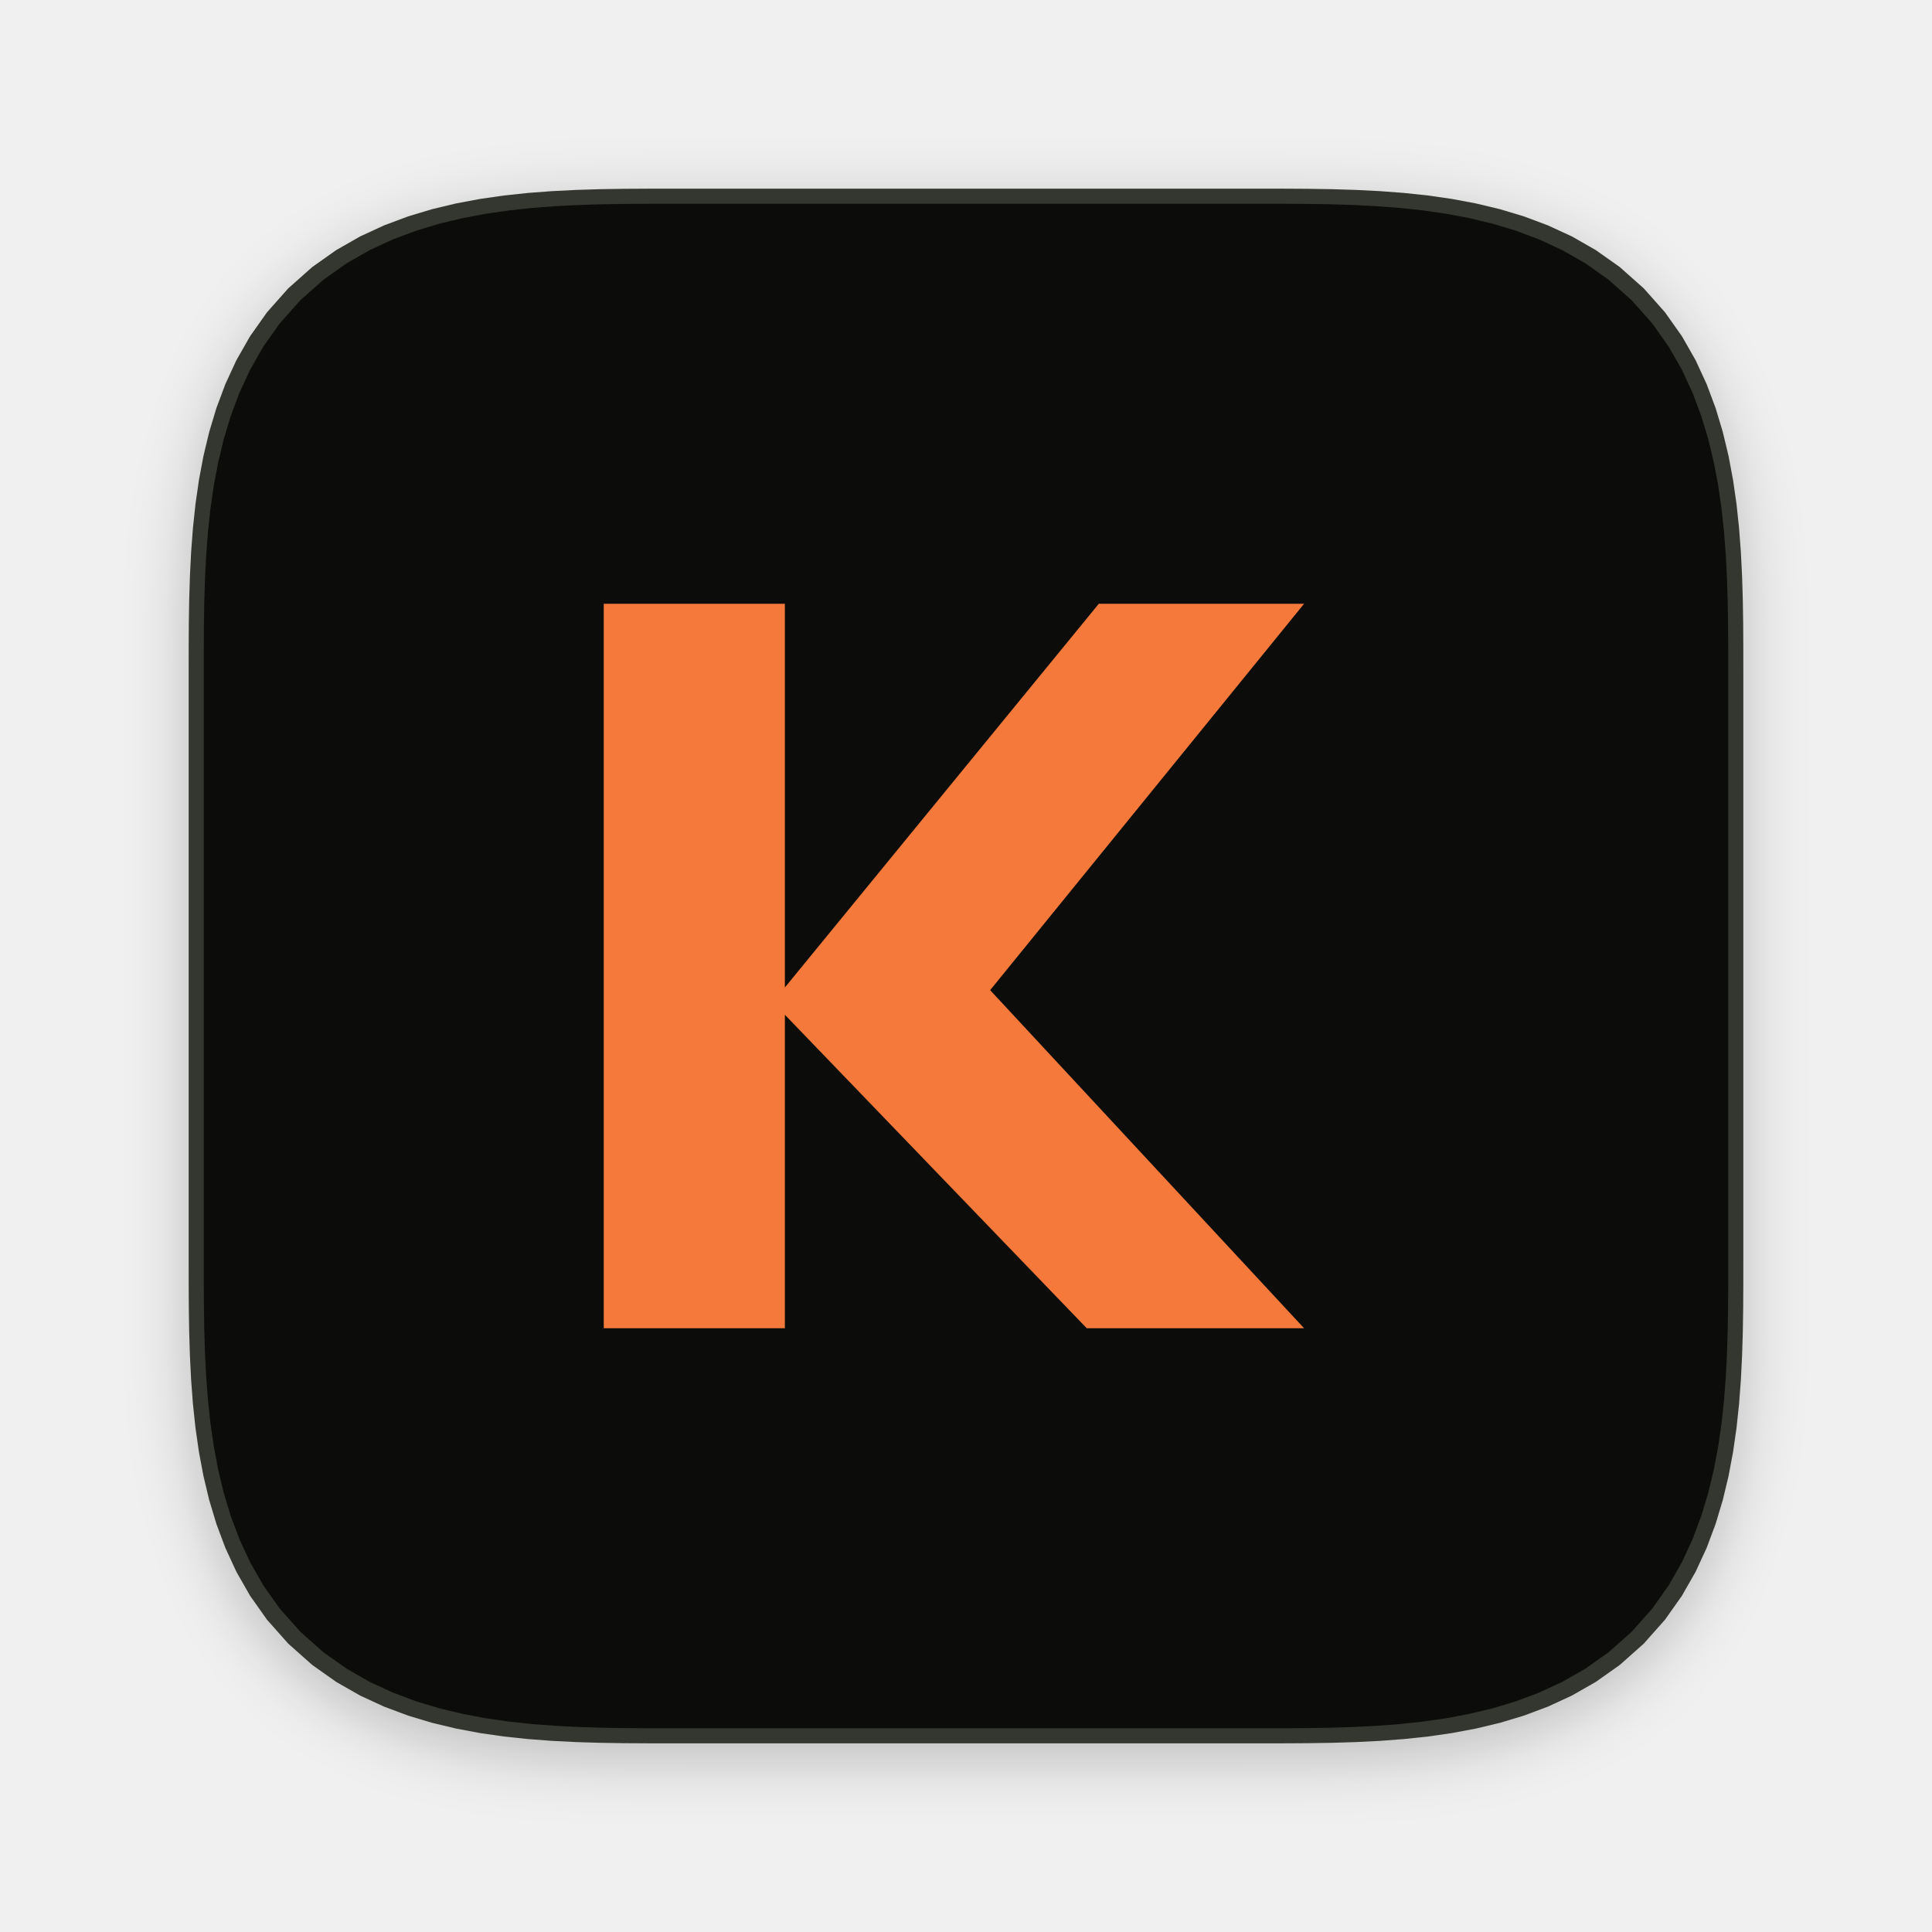
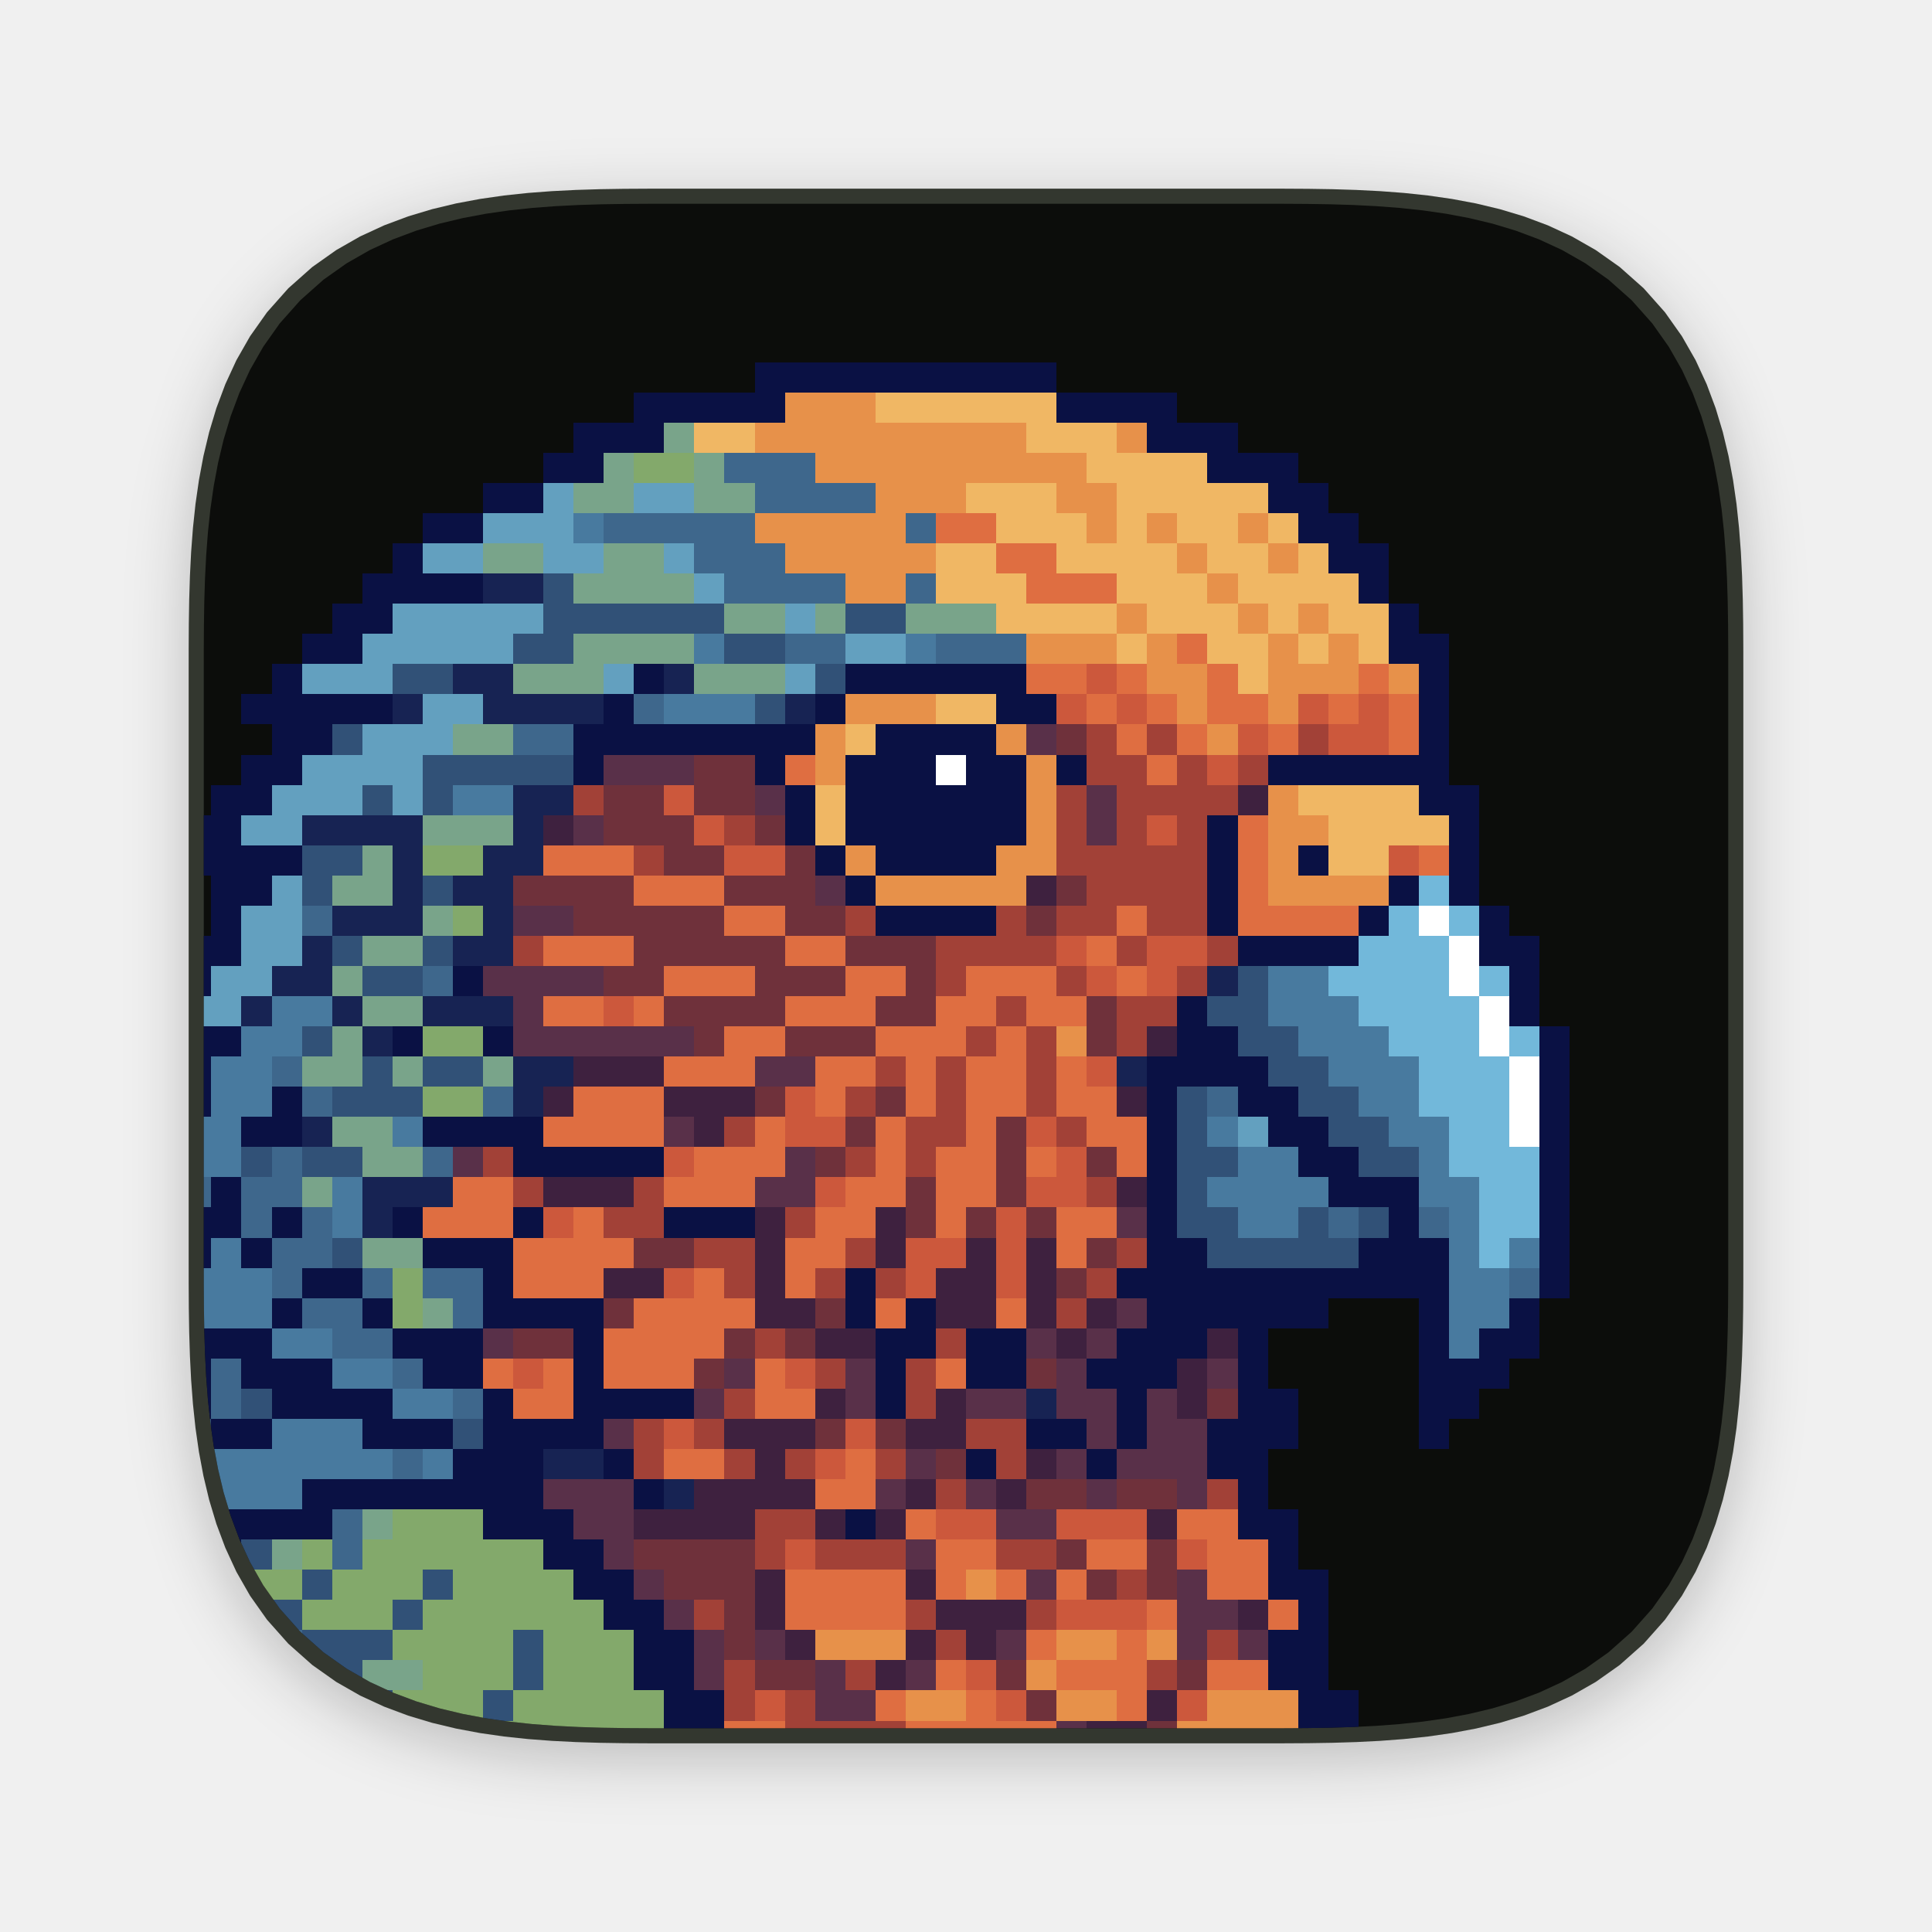
<svg xmlns="http://www.w3.org/2000/svg" width="1024" height="1024" viewBox="0 0 1024 1024">
  <filter id="shadow" x="-0.2" y="-0.2" width="1.4" height="1.4" color-interpolation-filters="sRGB">
    <feGaussianBlur stdDeviation="16.49" />
  </filter>
+   <clipPath id="face">
+     <path d="M668 108L680.3 108.01L692.6 108.08L704.91 108.27L717.21 108.65L729.51 109.27L741.81 110.2L754.12 111.51L766.42 113.28L778.72 115.59L791.02 118.53L803.33 122.23L815.63 126.83L827.93 132.51L840.23 139.53L852.54 148.23L864.84 159.16L875.77 171.46L884.47 183.77L891.49 196.07L897.17 208.37L901.77 220.67L905.47 232.98L908.41 245.28L910.72 257.58L912.49 269.88L913.8 282.19L914.73 294.49L915.35 306.79L915.73 319.09L915.92 331.4L915.99 343.7L916 356L916 668L915.99 680.3L915.92 692.6L915.73 704.91L915.35 717.21L914.73 729.51L913.8 741.81L912.49 754.12L910.72 766.42L908.41 778.72L905.47 791.02L901.77 803.33L897.17 815.63L891.49 827.93L884.47 840.23L875.77 852.54L864.84 864.84L852.54 875.77L840.23 884.47L827.93 891.49L815.63 897.17L803.33 901.77L791.02 905.47L778.72 908.41L766.42 910.72L754.12 912.49L741.81 913.8L729.51 914.73L717.21 915.35L704.91 915.73L692.6 915.92L680.3 915.99L668 916L356 916L343.7 915.99L331.4 915.92L319.09 915.73L306.79 915.35L294.49 914.73L282.19 913.8L269.88 912.49L257.58 910.72L245.28 908.41L232.98 905.47L220.67 901.77L208.37 897.17L196.07 891.49L183.77 884.47L171.46 875.77L159.16 864.84L148.23 852.54L139.53 840.23L132.51 827.93L126.83 815.63L122.23 803.33L118.53 791.02L115.59 778.72L113.28 766.42L111.51 754.12L110.2 741.81L109.27 729.51L108.65 717.21L108.27 704.91L108.08 692.6L108.01 680.3L108 668L108 356L108.01 343.7L108.08 331.4L108.27 319.09L108.65 306.79L109.27 294.49L110.2 282.19L111.51 269.88L113.28 257.58L115.59 245.28L118.53 232.98L122.23 220.67L126.83 208.37L132.51 196.07L139.53 183.77L148.23 171.46L159.16 159.16L171.46 148.23L183.77 139.53L196.07 132.51L208.37 126.83L220.67 122.23L232.98 118.53L245.28 115.59L257.58 113.28L269.88 111.51L282.19 110.2L294.49 109.27L306.79 108.65L319.09 108.27L331.4 108.08L343.7 108.01L356 108Z" />
+   </clipPath>
  <path d="M668 100L680.7 100.01L693.4 100.08L706.1 100.28L718.8 100.67L731.5 101.31L744.2 102.27L756.89 103.62L769.59 105.45L782.29 107.83L794.99 110.87L807.69 114.69L820.39 119.44L833.09 125.3L845.79 132.55L858.49 141.53L871.19 152.81L882.47 165.51L891.45 178.21L898.7 190.91L904.56 203.61L909.31 216.31L913.13 229.01L916.17 241.71L918.55 254.41L920.38 267.11L921.73 279.8L922.69 292.5L923.33 305.2L923.72 317.9L923.92 330.6L923.99 343.3L924 356L924 668L923.99 680.7L923.92 693.4L923.72 706.1L923.33 718.8L922.69 731.5L921.73 744.2L920.38 756.89L918.55 769.59L916.17 782.29L913.13 794.99L909.31 807.69L904.56 820.39L898.7 833.09L891.45 845.79L882.47 858.49L871.19 871.19L858.49 882.47L845.79 891.45L833.09 898.7L820.39 904.56L807.69 909.31L794.99 913.13L782.29 916.17L769.59 918.55L756.89 920.38L744.2 921.73L731.5 922.69L718.8 923.33L706.1 923.72L693.4 923.92L680.7 923.99L668 924L356 924L343.3 923.99L330.6 923.92L317.9 923.72L305.2 923.33L292.5 922.69L279.8 921.73L267.11 920.38L254.41 918.55L241.71 916.17L229.01 913.13L216.31 909.31L203.61 904.56L190.91 898.7L178.21 891.45L165.51 882.47L152.81 871.19L141.53 858.49L132.55 845.79L125.3 833.09L119.44 820.39L114.69 807.69L110.87 794.99L107.83 782.29L105.45 769.59L103.62 756.89L102.27 744.2L101.31 731.5L100.67 718.8L100.28 706.1L100.08 693.4L100.01 680.7L100 668L100 356L100.01 343.3L100.08 330.6L100.28 317.9L100.67 305.2L101.31 292.5L102.27 279.8L103.62 267.11L105.45 254.41L107.83 241.71L110.87 229.01L114.69 216.31L119.44 203.61L125.3 190.91L132.55 178.21L141.53 165.51L152.81 152.81L165.51 141.53L178.21 132.55L190.91 125.3L203.61 119.44L216.31 114.69L229.01 110.87L241.71 107.83L254.41 105.45L267.11 103.62L279.8 102.27L292.5 101.31L305.2 100.67L317.9 100.28L330.6 100.08L343.3 100.01L356 100Z" transform="translate(0 8)" fill="#000" fill-opacity="0.22" filter="url(#shadow)" />
  <path d="M668 100L680.7 100.01L693.4 100.08L706.1 100.28L718.8 100.67L731.5 101.31L744.2 102.27L756.89 103.62L769.59 105.45L782.29 107.83L794.99 110.87L807.69 114.69L820.39 119.44L833.09 125.3L845.79 132.55L858.49 141.53L871.19 152.81L882.47 165.51L891.45 178.21L898.7 190.91L904.56 203.61L909.31 216.31L913.13 229.01L916.17 241.71L918.55 254.41L920.38 267.11L921.73 279.8L922.69 292.5L923.33 305.2L923.72 317.9L923.92 330.6L923.99 343.3L924 356L924 668L923.99 680.7L923.92 693.4L923.72 706.1L923.33 718.8L922.69 731.5L921.73 744.2L920.38 756.89L918.55 769.59L916.17 782.29L913.13 794.99L909.31 807.69L904.56 820.39L898.7 833.09L891.45 845.79L882.47 858.49L871.19 871.19L858.49 882.47L845.79 891.45L833.09 898.7L820.39 904.56L807.69 909.31L794.99 913.13L782.29 916.17L769.59 918.55L756.89 920.38L744.2 921.73L731.5 922.69L718.8 923.33L706.1 923.72L693.4 923.92L680.7 923.99L668 924L356 924L343.3 923.99L330.6 923.92L317.9 923.72L305.2 923.33L292.5 922.69L279.8 921.73L267.11 920.38L254.41 918.55L241.71 916.17L229.01 913.13L216.31 909.31L203.61 904.56L190.91 898.7L178.21 891.45L165.51 882.47L152.81 871.19L141.53 858.49L132.55 845.79L125.3 833.09L119.44 820.39L114.69 807.69L110.87 794.99L107.83 782.29L105.45 769.59L103.62 756.89L102.27 744.2L101.31 731.5L100.67 718.8L100.28 706.1L100.08 693.4L100.01 680.7L100 668L100 356L100.01 343.3L100.08 330.6L100.28 317.9L100.67 305.2L101.31 292.5L102.27 279.8L103.62 267.11L105.45 254.41L107.83 241.71L110.87 229.01L114.69 216.31L119.44 203.61L125.3 190.91L132.55 178.21L141.53 165.51L152.81 152.81L165.51 141.53L178.21 132.55L190.91 125.3L203.61 119.44L216.31 114.69L229.01 110.87L241.71 107.83L254.41 105.45L267.11 103.62L279.8 102.27L292.5 101.31L305.2 100.67L317.9 100.28L330.6 100.08L343.3 100.01L356 100Z" fill="#33372F" />
  <path d="M668 108L680.3 108.01L692.6 108.08L704.91 108.27L717.21 108.65L729.51 109.27L741.81 110.2L754.12 111.51L766.42 113.28L778.72 115.59L791.02 118.53L803.33 122.23L815.63 126.83L827.93 132.51L840.23 139.53L852.54 148.23L864.84 159.16L875.77 171.46L884.47 183.77L891.49 196.07L897.17 208.37L901.77 220.67L905.47 232.98L908.41 245.28L910.72 257.58L912.49 269.88L913.8 282.19L914.73 294.49L915.35 306.79L915.73 319.09L915.92 331.4L915.99 343.7L916 356L916 668L915.99 680.3L915.92 692.6L915.73 704.91L915.35 717.21L914.73 729.51L913.8 741.81L912.49 754.12L910.72 766.42L908.41 778.72L905.47 791.02L901.77 803.33L897.17 815.63L891.49 827.93L884.47 840.23L875.77 852.54L864.84 864.84L852.54 875.77L840.23 884.47L827.93 891.49L815.63 897.17L803.33 901.77L791.02 905.47L778.72 908.41L766.42 910.72L754.12 912.49L741.81 913.8L729.51 914.73L717.21 915.35L704.91 915.73L692.6 915.92L680.3 915.99L668 916L356 916L343.7 915.99L331.4 915.92L319.09 915.73L306.79 915.35L294.49 914.73L282.19 913.8L269.88 912.49L257.58 910.72L245.28 908.41L232.98 905.47L220.67 901.77L208.37 897.17L196.07 891.49L183.77 884.47L171.46 875.77L159.16 864.84L148.23 852.54L139.53 840.23L132.51 827.93L126.83 815.63L122.23 803.33L118.53 791.02L115.59 778.72L113.28 766.42L111.51 754.12L110.2 741.81L109.27 729.51L108.65 717.21L108.27 704.91L108.08 692.6L108.01 680.3L108 668L108 356L108.01 343.7L108.08 331.4L108.27 319.09L108.65 306.79L109.27 294.49L110.2 282.19L111.51 269.88L113.28 257.58L115.59 245.28L118.53 232.98L122.23 220.67L126.83 208.37L132.51 196.07L139.53 183.77L148.23 171.46L159.16 159.16L171.46 148.23L183.77 139.53L196.07 132.51L208.37 126.83L220.67 122.23L232.98 118.53L245.28 115.59L257.58 113.28L269.88 111.51L282.19 110.2L294.49 109.27L306.79 108.65L319.09 108.27L331.4 108.08L343.7 108.01L356 108Z" fill="#0C0D0B" />
-   <path d="M320 320L416 320L416 704L320 704ZM409.6 531.2L582.4 320L691.2 320L524.8 524.8ZM524.8 524.8L691.2 704L576 704L409.6 531.2Z" fill="#F5793A" />
+   <g clip-path="url(#face)" shape-rendering="crispEdges">
+     <path d="M400 192h160v16h-160zM336 208h80v16h-80zM560 208h64v16h-64zM304 224h48v16h-48zM608 224h48v16h-48zM288 240h32v16h-32zM640 240h48v16h-48zM256 256h32v16h-32zM672 256h32v16h-32zM224 272h32v16h-32zM688 272h32v16h-32zM208 288h16v16h-16zM704 288h32v16h-32zM192 304h64v16h-64zM720 304h16v16h-16zM176 320h32v16h-32zM736 320h16v16h-16zM160 336h32v16h-32zM736 336h32v16h-32zM144 352h16v16h-16zM336 352h16v16h-16zM448 352h96v16h-96zM752 352h16v16h-16zM128 368h80v16h-80zM320 368h16v16h-16zM432 368h16v16h-16zM528 368h32v16h-32zM752 368h16v16h-16zM144 384h32v16h-32zM304 384h128v16h-128zM464 384h64v16h-64zM752 384h16v16h-16zM128 400h32v16h-32zM304 400h16v16h-16zM400 400h16v16h-16zM448 400h48v16h-48zM512 400h32v16h-32zM560 400h16v16h-16zM672 400h96v16h-96zM112 416h32v16h-32zM416 416h16v16h-16zM448 416h96v16h-96zM752 416h32v16h-32zM96 432h32v16h-32zM416 432h16v16h-16zM448 432h96v16h-96zM640 432h16v16h-16zM768 432h16v16h-16zM96 448h64v16h-64zM432 448h16v16h-16zM464 448h64v16h-64zM640 448h16v16h-16zM688 448h16v16h-16zM768 448h16v16h-16zM112 464h32v16h-32zM448 464h16v16h-16zM640 464h16v16h-16zM736 464h16v16h-16zM768 464h16v16h-16zM112 480h16v16h-16zM464 480h64v16h-64zM640 480h16v16h-16zM720 480h16v16h-16zM784 480h16v16h-16zM96 496h32v16h-32zM656 496h64v16h-64zM784 496h32v16h-32zM96 512h16v16h-16zM240 512h16v16h-16zM800 512h16v16h-16zM624 528h16v16h-16zM800 528h16v16h-16zM96 544h32v16h-32zM208 544h16v16h-16zM256 544h16v16h-16zM624 544h32v16h-32zM816 544h16v16h-16zM96 560h16v16h-16zM608 560h64v16h-64zM816 560h16v16h-16zM96 576h16v16h-16zM144 576h16v16h-16zM608 576h16v16h-16zM656 576h32v16h-32zM816 576h16v16h-16zM128 592h32v16h-32zM224 592h64v16h-64zM608 592h16v16h-16zM672 592h32v16h-32zM816 592h16v16h-16zM272 608h80v16h-80zM608 608h16v16h-16zM688 608h32v16h-32zM816 608h16v16h-16zM112 624h16v16h-16zM608 624h16v16h-16zM704 624h48v16h-48zM816 624h16v16h-16zM96 640h32v16h-32zM144 640h16v16h-16zM208 640h16v16h-16zM272 640h16v16h-16zM352 640h48v16h-48zM608 640h16v16h-16zM736 640h16v16h-16zM816 640h16v16h-16zM96 656h16v16h-16zM128 656h16v16h-16zM224 656h48v16h-48zM608 656h32v16h-32zM720 656h48v16h-48zM816 656h16v16h-16zM160 672h32v16h-32zM256 672h16v16h-16zM448 672h16v16h-16zM592 672h176v16h-176zM816 672h16v16h-16zM144 688h16v16h-16zM192 688h16v16h-16zM256 688h64v16h-64zM448 688h16v16h-16zM480 688h16v16h-16zM608 688h96v16h-96zM752 688h16v16h-16zM800 688h16v16h-16zM96 704h48v16h-48zM208 704h48v16h-48zM304 704h16v16h-16zM464 704h32v16h-32zM512 704h32v16h-32zM592 704h48v16h-48zM656 704h16v16h-16zM752 704h16v16h-16zM784 704h32v16h-32zM96 720h16v16h-16zM128 720h48v16h-48zM224 720h32v16h-32zM304 720h16v16h-16zM464 720h16v16h-16zM512 720h32v16h-32zM576 720h48v16h-48zM656 720h16v16h-16zM752 720h48v16h-48zM96 736h16v16h-16zM144 736h64v16h-64zM256 736h16v16h-16zM304 736h64v16h-64zM464 736h16v16h-16zM592 736h16v16h-16zM656 736h32v16h-32zM752 736h32v16h-32zM112 752h32v16h-32zM192 752h48v16h-48zM256 752h64v16h-64zM544 752h32v16h-32zM592 752h16v16h-16zM640 752h48v16h-48zM752 752h16v16h-16zM240 768h48v16h-48zM320 768h16v16h-16zM512 768h16v16h-16zM576 768h16v16h-16zM640 768h32v16h-32zM160 784h128v16h-128zM336 784h16v16h-16zM656 784h16v16h-16zM112 800h64v16h-64zM256 800h48v16h-48zM448 800h16v16h-16zM656 800h32v16h-32zM96 816h32v16h-32zM288 816h32v16h-32zM672 816h16v16h-16zM304 832h32v16h-32zM672 832h32v16h-32zM320 848h32v16h-32zM688 848h16v16h-16zM336 864h32v16h-32zM672 864h32v16h-32zM336 880h32v16h-32zM672 880h32v16h-32zM352 896h32v16h-32zM688 896h32v16h-32zM112 912h48v16h-48zM208 912h48v16h-48zM352 912h32v16h-32zM688 912h32v16h-32z" fill="#0A1144" />
+     <path d="M416 208h48v16h-48zM400 224h144v16h-144zM592 224h16v16h-16zM432 240h144v16h-144zM464 256h48v16h-48zM560 256h32v16h-32zM400 272h80v16h-80zM576 272h16v16h-16zM608 272h16v16h-16zM656 272h16v16h-16zM416 288h80v16h-80zM624 288h16v16h-16zM672 288h16v16h-16zM448 304h32v16h-32zM640 304h16v16h-16zM592 320h16v16h-16zM656 320h16v16h-16zM688 320h16v16h-16zM544 336h48v16h-48zM608 336h16v16h-16zM672 336h16v16h-16zM704 336h16v16h-16zM608 352h32v16h-32zM672 352h48v16h-48zM736 352h16v16h-16zM448 368h48v16h-48zM624 368h16v16h-16zM672 368h16v16h-16zM432 384h16v16h-16zM528 384h16v16h-16zM640 384h16v16h-16zM432 400h16v16h-16zM544 400h16v16h-16zM544 416h16v16h-16zM672 416h16v16h-16zM544 432h16v16h-16zM672 432h32v16h-32zM448 448h16v16h-16zM528 448h32v16h-32zM672 448h16v16h-16zM464 464h80v16h-80zM672 464h64v16h-64zM560 544h16v16h-16zM512 832h16v16h-16zM432 864h48v16h-48zM560 864h32v16h-32zM608 864h16v16h-16zM544 880h16v16h-16zM480 896h32v16h-32zM560 896h32v16h-32zM640 896h48v16h-48zM624 912h64v16h-64z" fill="#E7914A" />
+     <path d="M464 208h96v16h-96zM368 224h32v16h-32zM544 224h48v16h-48zM576 240h64v16h-64zM512 256h48v16h-48zM592 256h80v16h-80zM528 272h48v16h-48zM592 272h16v16h-16zM624 272h32v16h-32zM672 272h16v16h-16zM496 288h32v16h-32zM560 288h64v16h-64zM640 288h32v16h-32zM688 288h16v16h-16zM496 304h48v16h-48zM592 304h48v16h-48zM656 304h64v16h-64zM528 320h64v16h-64zM608 320h48v16h-48zM672 320h16v16h-16zM704 320h32v16h-32zM592 336h16v16h-16zM640 336h32v16h-32zM688 336h16v16h-16zM720 336h16v16h-16zM656 352h16v16h-16zM496 368h32v16h-32zM448 384h16v16h-16zM432 416h16v16h-16zM688 416h64v16h-64zM432 432h16v16h-16zM704 432h64v16h-64zM704 448h32v16h-32z" fill="#F0B764" />
+     <path d="M352 224h16v16h-16zM320 240h16v16h-16zM368 240h16v16h-16zM304 256h32v16h-32zM368 256h32v16h-32zM256 288h32v16h-32zM320 288h32v16h-32zM304 304h64v16h-64zM384 320h32v16h-32zM432 320h16v16h-16zM480 320h48v16h-48zM304 336h64v16h-64zM272 352h48v16h-48zM368 352h48v16h-48zM240 384h32v16h-32zM224 432h48v16h-48zM192 448h16v16h-16zM176 464h32v16h-32zM224 480h16v16h-16zM192 496h32v16h-32zM176 512h16v16h-16zM192 528h32v16h-32zM176 544h16v16h-16zM160 560h32v16h-32zM208 560h16v16h-16zM256 560h16v16h-16zM176 592h32v16h-32zM192 608h32v16h-32zM160 624h16v16h-16zM192 656h32v16h-32zM224 688h16v16h-16zM192 800h16v16h-16zM144 816h16v16h-16zM112 832h16v16h-16zM192 880h32v16h-32zM176 896h16v16h-16zM96 912h16v16h-16z" fill="#79A48A" />
+     <path d="M336 240h32v16h-32zM224 448h32v16h-32zM240 480h16v16h-16zM224 544h32v16h-32zM224 576h32v16h-32zM208 672h16v16h-16zM208 688h16v16h-16zM208 800h48v16h-48zM160 816h16v16h-16zM192 816h96v16h-96zM128 832h32v16h-32zM176 832h48v16h-48zM240 832h64v16h-64zM112 848h16v16h-16zM160 848h48v16h-48zM224 848h96v16h-96zM96 864h16v16h-16zM208 864h64v16h-64zM288 864h48v16h-48zM128 880h48v16h-48zM224 880h48v16h-48zM288 880h48v16h-48zM112 896h48v16h-48zM208 896h48v16h-48zM272 896h80v16h-80zM160 912h32v16h-32zM256 912h96v16h-96z" fill="#83A96B" />
+     <path d="M384 240h48v16h-48zM400 256h64v16h-64zM320 272h80v16h-80zM480 272h16v16h-16zM368 288h48v16h-48zM384 304h64v16h-64zM480 304h16v16h-16zM416 336h32v16h-32zM496 336h48v16h-48zM336 368h16v16h-16zM272 384h32v16h-32zM160 480h16v16h-16zM224 512h16v16h-16zM144 560h16v16h-16zM160 576h16v16h-16zM256 576h16v16h-16zM640 576h16v16h-16zM144 608h16v16h-16zM224 608h16v16h-16zM96 624h16v16h-16zM128 624h32v16h-32zM128 640h16v16h-16zM160 640h16v16h-16zM704 640h16v16h-16zM752 640h16v16h-16zM144 656h32v16h-32zM144 672h16v16h-16zM192 672h16v16h-16zM224 672h32v16h-32zM800 672h16v16h-16zM160 688h32v16h-32zM240 688h16v16h-16zM176 704h32v16h-32zM112 720h16v16h-16zM208 720h16v16h-16zM112 736h16v16h-16zM240 736h16v16h-16zM208 768h16v16h-16zM96 800h16v16h-16zM176 800h16v16h-16zM176 816h16v16h-16zM96 832h16v16h-16zM96 848h16v16h-16zM128 848h16v16h-16zM144 864h16v16h-16z" fill="#3E678C" />
+     <path d="M288 256h16v16h-16zM336 256h32v16h-32zM256 272h48v16h-48zM224 288h32v16h-32zM288 288h32v16h-32zM352 288h16v16h-16zM368 304h16v16h-16zM208 320h80v16h-80zM416 320h16v16h-16zM192 336h80v16h-80zM448 336h32v16h-32zM160 352h48v16h-48zM320 352h16v16h-16zM416 352h16v16h-16zM224 368h32v16h-32zM192 384h48v16h-48zM160 400h64v16h-64zM144 416h48v16h-48zM208 416h16v16h-16zM128 432h32v16h-32zM144 464h16v16h-16zM128 480h32v16h-32zM128 496h32v16h-32zM112 512h32v16h-32zM96 528h32v16h-32zM656 592h16v16h-16z" fill="#63A0BF" />
+     <path d="M304 272h16v16h-16zM368 336h16v16h-16zM480 336h16v16h-16zM352 368h48v16h-48zM240 416h32v16h-32zM672 512h32v16h-32zM144 528h32v16h-32zM672 528h48v16h-48zM128 544h32v16h-32zM688 544h48v16h-48zM112 560h32v16h-32zM704 560h48v16h-48zM112 576h32v16h-32zM720 576h32v16h-32zM96 592h32v16h-32zM208 592h16v16h-16zM640 592h16v16h-16zM736 592h32v16h-32zM96 608h32v16h-32zM656 608h32v16h-32zM752 608h16v16h-16zM176 624h16v16h-16zM640 624h64v16h-64zM752 624h32v16h-32zM176 640h16v16h-16zM656 640h32v16h-32zM768 640h16v16h-16zM112 656h16v16h-16zM768 656h16v16h-16zM800 656h16v16h-16zM96 672h48v16h-48zM768 672h32v16h-32zM96 688h48v16h-48zM768 688h32v16h-32zM144 704h32v16h-32zM768 704h16v16h-16zM176 720h32v16h-32zM208 736h32v16h-32zM144 752h48v16h-48zM96 768h112v16h-112zM224 768h16v16h-16zM96 784h64v16h-64z" fill="#487A9F" />
+     <path d="M496 272h32v16h-32zM528 288h32v16h-32zM544 304h48v16h-48zM624 336h16v16h-16zM544 352h32v16h-32zM592 352h16v16h-16zM640 352h16v16h-16zM720 352h16v16h-16zM576 368h16v16h-16zM608 368h16v16h-16zM640 368h32v16h-32zM704 368h16v16h-16zM736 368h16v16h-16zM592 384h16v16h-16zM624 384h16v16h-16zM672 384h16v16h-16zM736 384h16v16h-16zM416 400h16v16h-16zM608 400h16v16h-16zM656 432h16v16h-16zM288 448h48v16h-48zM656 448h16v16h-16zM752 448h16v16h-16zM336 464h48v16h-48zM656 464h16v16h-16zM384 480h32v16h-32zM592 480h16v16h-16zM656 480h64v16h-64zM288 496h48v16h-48zM416 496h32v16h-32zM576 496h16v16h-16zM352 512h48v16h-48zM448 512h32v16h-32zM512 512h48v16h-48zM592 512h16v16h-16zM288 528h32v16h-32zM336 528h16v16h-16zM416 528h48v16h-48zM496 528h32v16h-32zM544 528h32v16h-32zM384 544h32v16h-32zM464 544h48v16h-48zM528 544h16v16h-16zM352 560h48v16h-48zM432 560h32v16h-32zM480 560h16v16h-16zM512 560h32v16h-32zM560 560h16v16h-16zM304 576h48v16h-48zM432 576h16v16h-16zM480 576h16v16h-16zM512 576h32v16h-32zM560 576h32v16h-32zM288 592h64v16h-64zM400 592h16v16h-16zM464 592h16v16h-16zM512 592h16v16h-16zM576 592h32v16h-32zM368 608h48v16h-48zM464 608h16v16h-16zM496 608h32v16h-32zM544 608h16v16h-16zM592 608h16v16h-16zM240 624h32v16h-32zM352 624h48v16h-48zM448 624h32v16h-32zM496 624h32v16h-32zM224 640h48v16h-48zM304 640h16v16h-16zM432 640h32v16h-32zM496 640h16v16h-16zM560 640h32v16h-32zM272 656h64v16h-64zM416 656h32v16h-32zM560 656h16v16h-16zM272 672h48v16h-48zM368 672h16v16h-16zM416 672h16v16h-16zM336 688h64v16h-64zM464 688h16v16h-16zM528 688h16v16h-16zM320 704h64v16h-64zM256 720h16v16h-16zM288 720h16v16h-16zM320 720h48v16h-48zM400 720h16v16h-16zM496 720h16v16h-16zM272 736h32v16h-32zM400 736h32v16h-32zM352 768h32v16h-32zM448 768h16v16h-16zM432 784h32v16h-32zM480 800h16v16h-16zM624 800h32v16h-32zM496 816h32v16h-32zM576 816h32v16h-32zM640 816h32v16h-32zM416 832h64v16h-64zM496 832h16v16h-16zM528 832h16v16h-16zM560 832h16v16h-16zM640 832h32v16h-32zM416 848h64v16h-64zM608 848h16v16h-16zM672 848h16v16h-16zM544 864h16v16h-16zM592 864h16v16h-16zM496 880h16v16h-16zM560 880h48v16h-48zM640 880h32v16h-32zM464 896h16v16h-16zM512 896h16v16h-16zM592 896h16v16h-16zM384 912h32v16h-32zM480 912h80v16h-80z" fill="#DF6E41" />
+     <path d="M256 304h32v16h-32zM240 352h32v16h-32zM352 352h16v16h-16zM208 368h16v16h-16zM256 368h64v16h-64zM416 368h16v16h-16zM272 416h32v16h-32zM160 432h64v16h-64zM272 432h16v16h-16zM208 448h16v16h-16zM256 448h32v16h-32zM208 464h16v16h-16zM240 464h32v16h-32zM176 480h48v16h-48zM256 480h16v16h-16zM160 496h16v16h-16zM240 496h32v16h-32zM144 512h32v16h-32zM640 512h16v16h-16zM128 528h16v16h-16zM176 528h16v16h-16zM224 528h48v16h-48zM192 544h16v16h-16zM272 560h32v16h-32zM592 560h16v16h-16zM272 576h16v16h-16zM160 592h16v16h-16zM192 624h48v16h-48zM192 640h16v16h-16zM544 736h16v16h-16zM288 768h32v16h-32zM352 784h16v16h-16z" fill="#172353" />
+     <path d="M288 304h16v16h-16zM288 320h96v16h-96zM448 320h32v16h-32zM272 336h32v16h-32zM384 336h32v16h-32zM208 352h32v16h-32zM432 352h16v16h-16zM400 368h16v16h-16zM176 384h16v16h-16zM224 400h80v16h-80zM192 416h16v16h-16zM224 416h16v16h-16zM160 448h32v16h-32zM160 464h16v16h-16zM224 464h16v16h-16zM176 496h16v16h-16zM224 496h16v16h-16zM192 512h32v16h-32zM656 512h16v16h-16zM640 528h32v16h-32zM160 544h16v16h-16zM656 544h32v16h-32zM192 560h16v16h-16zM224 560h32v16h-32zM672 560h32v16h-32zM176 576h48v16h-48zM624 576h16v16h-16zM688 576h32v16h-32zM624 592h16v16h-16zM704 592h32v16h-32zM128 608h16v16h-16zM160 608h32v16h-32zM624 608h32v16h-32zM720 608h32v16h-32zM624 624h16v16h-16zM624 640h32v16h-32zM688 640h16v16h-16zM720 640h16v16h-16zM176 656h16v16h-16zM640 656h80v16h-80zM128 736h16v16h-16zM96 752h16v16h-16zM240 752h16v16h-16zM128 816h16v16h-16zM160 832h16v16h-16zM224 832h16v16h-16zM144 848h16v16h-16zM208 848h16v16h-16zM112 864h32v16h-32zM160 864h48v16h-48zM272 864h16v16h-16zM96 880h32v16h-32zM176 880h16v16h-16zM272 880h16v16h-16zM96 896h16v16h-16zM160 896h16v16h-16zM192 896h16v16h-16zM256 896h16v16h-16zM192 912h16v16h-16z" fill="#315177" />
+     <path d="M576 352h16v16h-16zM560 368h16v16h-16zM592 368h16v16h-16zM688 368h16v16h-16zM720 368h16v16h-16zM656 384h16v16h-16zM704 384h32v16h-32zM640 400h16v16h-16zM352 416h16v16h-16zM368 432h16v16h-16zM608 432h16v16h-16zM384 448h32v16h-32zM736 448h16v16h-16zM560 496h16v16h-16zM608 496h32v16h-32zM576 512h16v16h-16zM608 512h16v16h-16zM320 528h16v16h-16zM576 560h16v16h-16zM416 576h16v16h-16zM416 592h32v16h-32zM544 592h16v16h-16zM352 608h16v16h-16zM560 608h16v16h-16zM432 624h16v16h-16zM544 624h32v16h-32zM288 640h16v16h-16zM528 640h16v16h-16zM480 656h32v16h-32zM528 656h16v16h-16zM352 672h16v16h-16zM480 672h16v16h-16zM528 672h16v16h-16zM272 720h16v16h-16zM416 720h16v16h-16zM352 752h16v16h-16zM448 752h16v16h-16zM432 768h16v16h-16zM496 800h32v16h-32zM560 800h48v16h-48zM416 816h16v16h-16zM624 816h16v16h-16zM560 848h48v16h-48zM512 880h16v16h-16zM400 896h16v16h-16zM528 896h16v16h-16zM624 896h16v16h-16z" fill="#CC583C" />
+     <path d="M544 384h16v16h-16zM320 400h48v16h-48zM400 416h16v16h-16zM576 416h16v16h-16zM304 432h16v16h-16zM576 432h16v16h-16zM432 464h16v16h-16zM272 480h32v16h-32zM256 512h64v16h-64zM272 528h16v16h-16zM272 544h96v16h-96zM400 560h32v16h-32zM352 592h16v16h-16zM240 608h16v16h-16zM416 608h16v16h-16zM400 624h32v16h-32zM592 640h16v16h-16zM592 688h16v16h-16zM256 704h16v16h-16zM544 704h16v16h-16zM576 704h16v16h-16zM384 720h16v16h-16zM448 720h16v16h-16zM560 720h16v16h-16zM640 720h16v16h-16zM368 736h16v16h-16zM448 736h16v16h-16zM512 736h32v16h-32zM560 736h32v16h-32zM608 736h16v16h-16zM320 752h16v16h-16zM576 752h16v16h-16zM608 752h32v16h-32zM480 768h16v16h-16zM560 768h16v16h-16zM592 768h48v16h-48zM288 784h48v16h-48zM464 784h16v16h-16zM512 784h16v16h-16zM576 784h16v16h-16zM624 784h16v16h-16zM304 800h32v16h-32zM528 800h32v16h-32zM320 816h16v16h-16zM480 816h16v16h-16zM336 832h16v16h-16zM544 832h16v16h-16zM624 832h16v16h-16zM352 848h16v16h-16zM624 848h32v16h-32zM368 864h16v16h-16zM400 864h16v16h-16zM528 864h16v16h-16zM624 864h16v16h-16zM656 864h16v16h-16zM368 880h16v16h-16zM432 880h16v16h-16zM480 880h16v16h-16zM432 896h32v16h-32zM560 912h16v16h-16z" fill="#593049" />
+     <path d="M560 384h16v16h-16zM368 400h32v16h-32zM320 416h32v16h-32zM368 416h32v16h-32zM320 432h48v16h-48zM400 432h16v16h-16zM352 448h32v16h-32zM416 448h16v16h-16zM272 464h64v16h-64zM384 464h48v16h-48zM560 464h16v16h-16zM304 480h80v16h-80zM416 480h32v16h-32zM544 480h16v16h-16zM336 496h80v16h-80zM448 496h48v16h-48zM320 512h32v16h-32zM400 512h48v16h-48zM480 512h16v16h-16zM352 528h64v16h-64zM464 528h32v16h-32zM576 528h16v16h-16zM368 544h16v16h-16zM416 544h48v16h-48zM576 544h16v16h-16zM400 576h16v16h-16zM464 576h16v16h-16zM448 592h16v16h-16zM528 592h16v16h-16zM432 608h16v16h-16zM528 608h16v16h-16zM576 608h16v16h-16zM480 624h16v16h-16zM528 624h16v16h-16zM480 640h16v16h-16zM512 640h16v16h-16zM544 640h16v16h-16zM336 656h32v16h-32zM576 656h16v16h-16zM560 672h16v16h-16zM320 688h16v16h-16zM432 688h16v16h-16zM272 704h32v16h-32zM384 704h16v16h-16zM416 704h16v16h-16zM368 720h16v16h-16zM544 720h16v16h-16zM640 736h16v16h-16zM432 752h16v16h-16zM464 752h16v16h-16zM496 768h16v16h-16zM544 784h32v16h-32zM592 784h32v16h-32zM336 816h64v16h-64zM560 816h16v16h-16zM608 816h16v16h-16zM352 832h48v16h-48zM576 832h16v16h-16zM608 832h16v16h-16zM384 848h16v16h-16zM384 864h16v16h-16zM400 880h32v16h-32zM528 880h16v16h-16zM624 880h16v16h-16zM544 896h16v16h-16zM608 912h16v16h-16z" fill="#6F313B" />
+     <path d="M576 384h16v16h-16zM608 384h16v16h-16zM688 384h16v16h-16zM576 400h32v16h-32zM624 400h16v16h-16zM656 400h16v16h-16zM304 416h16v16h-16zM560 416h16v16h-16zM592 416h64v16h-64zM384 432h16v16h-16zM560 432h16v16h-16zM592 432h16v16h-16zM624 432h16v16h-16zM336 448h16v16h-16zM560 448h80v16h-80zM576 464h64v16h-64zM448 480h16v16h-16zM528 480h16v16h-16zM560 480h32v16h-32zM608 480h32v16h-32zM272 496h16v16h-16zM496 496h64v16h-64zM592 496h16v16h-16zM640 496h16v16h-16zM496 512h16v16h-16zM560 512h16v16h-16zM624 512h16v16h-16zM528 528h16v16h-16zM592 528h32v16h-32zM512 544h16v16h-16zM544 544h16v16h-16zM592 544h16v16h-16zM464 560h16v16h-16zM496 560h16v16h-16zM544 560h16v16h-16zM448 576h16v16h-16zM496 576h16v16h-16zM544 576h16v16h-16zM384 592h16v16h-16zM480 592h32v16h-32zM560 592h16v16h-16zM256 608h16v16h-16zM448 608h16v16h-16zM480 608h16v16h-16zM272 624h16v16h-16zM336 624h16v16h-16zM576 624h16v16h-16zM320 640h32v16h-32zM416 640h16v16h-16zM368 656h32v16h-32zM448 656h16v16h-16zM592 656h16v16h-16zM384 672h16v16h-16zM432 672h16v16h-16zM464 672h16v16h-16zM576 672h16v16h-16zM560 688h16v16h-16zM400 704h16v16h-16zM496 704h16v16h-16zM432 720h16v16h-16zM480 720h16v16h-16zM384 736h16v16h-16zM480 736h16v16h-16zM336 752h16v16h-16zM368 752h16v16h-16zM512 752h32v16h-32zM336 768h16v16h-16zM384 768h16v16h-16zM416 768h16v16h-16zM464 768h16v16h-16zM528 768h16v16h-16zM496 784h16v16h-16zM640 784h16v16h-16zM400 800h32v16h-32zM400 816h16v16h-16zM432 816h48v16h-48zM528 816h32v16h-32zM592 832h16v16h-16zM368 848h16v16h-16zM480 848h16v16h-16zM544 848h16v16h-16zM496 864h16v16h-16zM640 864h16v16h-16zM384 880h16v16h-16zM448 880h16v16h-16zM608 880h16v16h-16zM384 896h16v16h-16zM416 896h16v16h-16zM416 912h64v16h-64z" fill="#A24137" />
+     <path d="M496 400h16v16h-16zM752 480h16v16h-16zM768 496h16v16h-16zM768 512h16v16h-16zM784 528h16v16h-16zM784 544h16v16h-16zM800 560h16v16h-16zM800 576h16v16h-16zM800 592h16v16h-16z" fill="#FFFFFF" />
+     <path d="M656 416h16v16h-16zM288 432h16v16h-16zM544 464h16v16h-16zM608 544h16v16h-16zM304 560h48v16h-48zM288 576h16v16h-16zM352 576h48v16h-48zM592 576h16v16h-16zM368 592h16v16h-16zM288 624h48v16h-48zM592 624h16v16h-16zM400 640h16v16h-16zM464 640h16v16h-16zM400 656h16v16h-16zM464 656h16v16h-16zM512 656h16v16h-16zM544 656h16v16h-16zM320 672h32v16h-32zM400 672h16v16h-16zM496 672h32v16h-32zM544 672h16v16h-16zM400 688h32v16h-32zM496 688h32v16h-32zM544 688h16v16h-16zM576 688h16v16h-16zM432 704h32v16h-32zM560 704h16v16h-16zM640 704h16v16h-16zM624 720h16v16h-16zM432 736h16v16h-16zM496 736h16v16h-16zM624 736h16v16h-16zM384 752h48v16h-48zM480 752h32v16h-32zM400 768h16v16h-16zM544 768h16v16h-16zM368 784h64v16h-64zM480 784h16v16h-16zM528 784h16v16h-16zM336 800h64v16h-64zM432 800h16v16h-16zM464 800h16v16h-16zM608 800h16v16h-16zM400 832h16v16h-16zM480 832h16v16h-16zM400 848h16v16h-16zM496 848h48v16h-48zM656 848h16v16h-16zM416 864h16v16h-16zM480 864h16v16h-16zM512 864h16v16h-16zM464 880h16v16h-16zM608 896h16v16h-16zM576 912h32v16h-32z" fill="#3E213F" />
+     <path d="M752 464h16v16h-16zM736 480h16v16h-16zM768 480h16v16h-16zM720 496h48v16h-48zM704 512h64v16h-64zM784 512h16v16h-16zM720 528h64v16h-64zM736 544h48v16h-48zM800 544h16v16h-16zM752 560h48v16h-48zM752 576h48v16h-48zM768 592h32v16h-32zM768 608h48v16h-48zM784 624h32v16h-32zM784 640h32v16h-32zM784 656h16v16h-16z" fill="#72B8DA" />
+   </g>
</svg>
